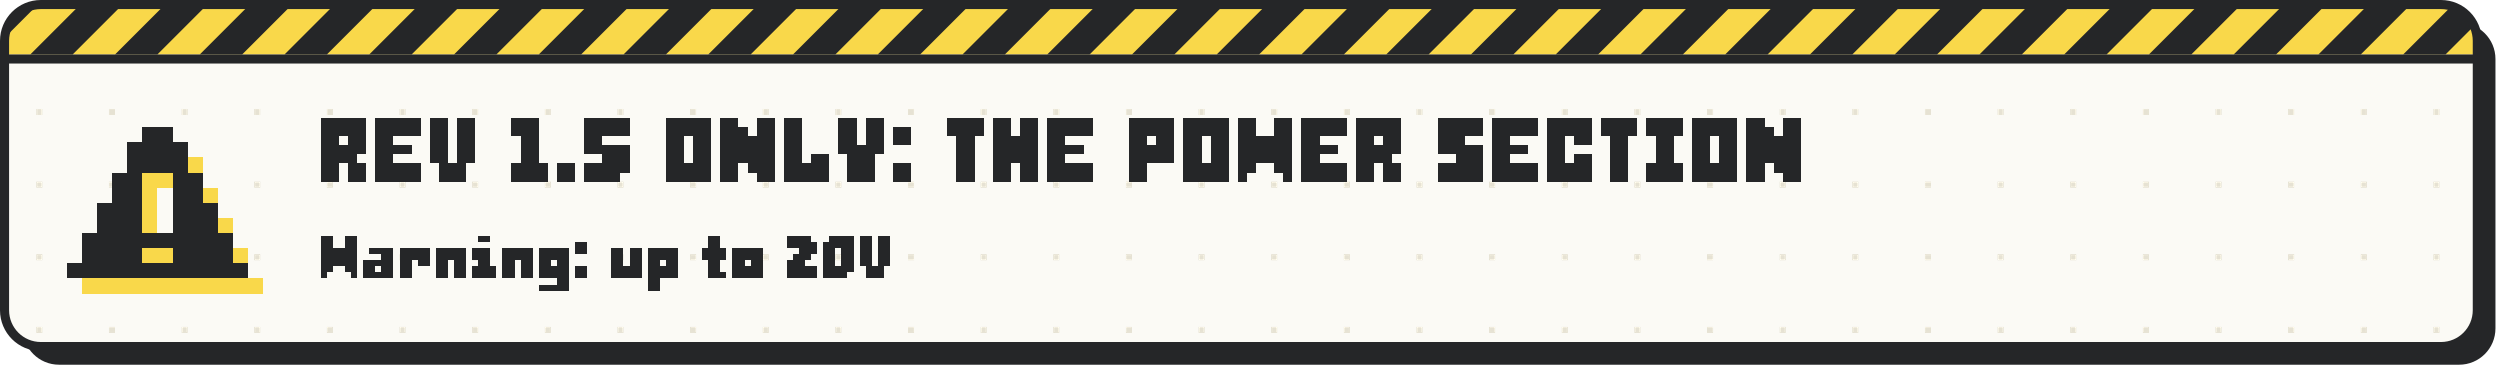
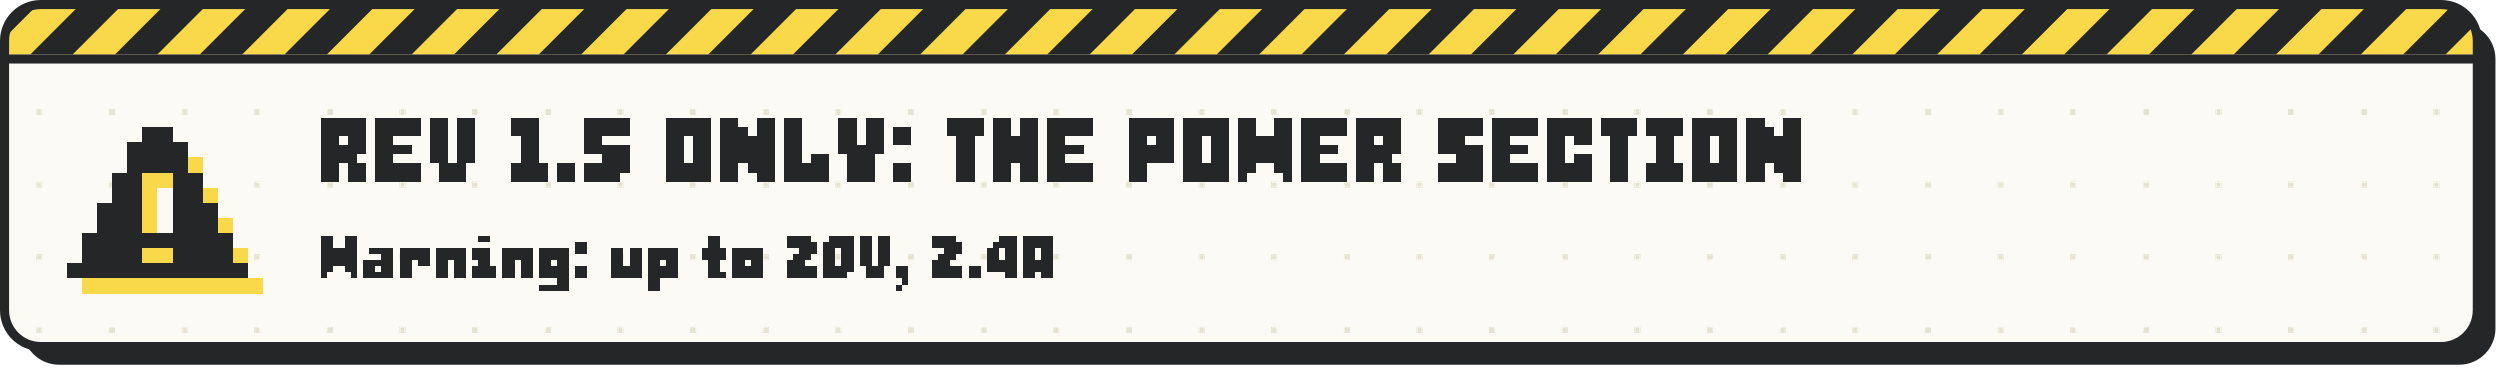
- <svg xmlns="http://www.w3.org/2000/svg" width="826" height="122" viewBox="0 0 826 122" role="img" aria-label="REV 1.5 ONLY: THE POWER SECTION. Warning: up to 20V">
+ <svg xmlns="http://www.w3.org/2000/svg" width="826" height="122" viewBox="0 0 826 122" role="img" aria-label="REV 1.5 ONLY: THE POWER SECTION. Warning: up to 20V, 2.4A">
  <defs>
    <pattern id="d" width="24" height="24" patternUnits="userSpaceOnUse">
      <rect x="12" y="12" width="2" height="2" fill="#E6E2D3" />
    </pattern>
    <clipPath id="c">
      <rect x="1.5" y="1.5" width="817" height="113" rx="12" />
    </clipPath>
  </defs>
  <rect x="7.5" y="7.5" width="817" height="113" rx="12" fill="#252628" />
  <g clip-path="url(#c)">
    <rect width="820" height="116" fill="#FBFAF5" />
    <rect width="820" height="116" fill="url(#d)" />
    <rect width="820" height="18" fill="#F9D84A" />
    <path d="M-18 18L0 0h14L-4 18z" fill="#252628" />
    <path d="M10 18L28 0h14L24 18z" fill="#252628" />
    <path d="M38 18L56 0h14L52 18z" fill="#252628" />
    <path d="M66 18L84 0h14L80 18z" fill="#252628" />
    <path d="M94 18L112 0h14L108 18z" fill="#252628" />
    <path d="M122 18L140 0h14L136 18z" fill="#252628" />
    <path d="M150 18L168 0h14L164 18z" fill="#252628" />
    <path d="M178 18L196 0h14L192 18z" fill="#252628" />
    <path d="M206 18L224 0h14L220 18z" fill="#252628" />
    <path d="M234 18L252 0h14L248 18z" fill="#252628" />
    <path d="M262 18L280 0h14L276 18z" fill="#252628" />
    <path d="M290 18L308 0h14L304 18z" fill="#252628" />
    <path d="M318 18L336 0h14L332 18z" fill="#252628" />
    <path d="M346 18L364 0h14L360 18z" fill="#252628" />
    <path d="M374 18L392 0h14L388 18z" fill="#252628" />
    <path d="M402 18L420 0h14L416 18z" fill="#252628" />
    <path d="M430 18L448 0h14L444 18z" fill="#252628" />
    <path d="M458 18L476 0h14L472 18z" fill="#252628" />
    <path d="M486 18L504 0h14L500 18z" fill="#252628" />
    <path d="M514 18L532 0h14L528 18z" fill="#252628" />
    <path d="M542 18L560 0h14L556 18z" fill="#252628" />
    <path d="M570 18L588 0h14L584 18z" fill="#252628" />
    <path d="M598 18L616 0h14L612 18z" fill="#252628" />
    <path d="M626 18L644 0h14L640 18z" fill="#252628" />
    <path d="M654 18L672 0h14L668 18z" fill="#252628" />
    <path d="M682 18L700 0h14L696 18z" fill="#252628" />
    <path d="M710 18L728 0h14L724 18z" fill="#252628" />
    <path d="M738 18L756 0h14L752 18z" fill="#252628" />
    <path d="M766 18L784 0h14L780 18z" fill="#252628" />
    <path d="M794 18L812 0h14L808 18z" fill="#252628" />
    <path d="M822 18L840 0h14L836 18z" fill="#252628" />
    <rect y="18" width="820" height="3" fill="#252628" />
  </g>
  <rect x="1.5" y="1.5" width="817" height="113" rx="12" fill="none" stroke="#252628" stroke-width="3" />
  <path fill="#F9D84A" shape-rendering="crispEdges" d="M52 47h10v5h-10zM47 52h20v5h-20zM47 57h20v5h-20zM42 62h10v5h-10zM62 62h10v5h-10zM42 67h10v5h-10zM62 67h10v5h-10zM37 72h15v5h-15zM62 72h15v5h-15zM37 77h15v5h-15zM62 77h15v5h-15zM32 82h50v5h-50zM32 87h20v5h-20zM62 87h20v5h-20zM27 92h60v5h-60z" />
-   <path fill="#252628" shape-rendering="crispEdges" d="M47 42h10v5h-10zM42 47h20v5h-20zM42 52h20v5h-20zM37 57h10v5h-10zM57 57h10v5h-10zM37 62h10v5h-10zM57 62h10v5h-10zM32 67h15v5h-15zM57 67h15v5h-15zM32 72h15v5h-15zM57 72h15v5h-15zM27 77h50v5h-50zM27 82h20v5h-20zM57 82h20v5h-20zM22 87h60v5h-60zM106 39h15v3h-15zM124 39h15v3h-15zM142 39h6v3h-6zM151 39h6v3h-6zM169 39h9v3h-9zM193 39h15v3h-15zM220 39h15v3h-15zM238 39h6v3h-6zM250 39h6v3h-6zM259 39h6v3h-6zM277 39h6v3h-6zM286 39h6v3h-6zM313 39h12v3h-12zM328 39h6v3h-6zM337 39h6v3h-6zM346 39h15v3h-15zM373 39h15v3h-15zM391 39h15v3h-15zM409 39h6v3h-6zM421 39h6v3h-6zM430 39h15v3h-15zM448 39h15v3h-15zM475 39h15v3h-15zM493 39h15v3h-15zM511 39h15v3h-15zM529 39h12v3h-12zM544 39h12v3h-12zM559 39h15v3h-15zM577 39h6v3h-6zM589 39h6v3h-6zM106 42h15v3h-15zM124 42h15v3h-15zM142 42h6v3h-6zM151 42h6v3h-6zM169 42h9v3h-9zM193 42h15v3h-15zM220 42h15v3h-15zM238 42h9v3h-9zM250 42h6v3h-6zM259 42h6v3h-6zM277 42h6v3h-6zM286 42h6v3h-6zM295 42h6v3h-6zM313 42h12v3h-12zM328 42h6v3h-6zM337 42h6v3h-6zM346 42h15v3h-15zM373 42h15v3h-15zM391 42h15v3h-15zM409 42h6v3h-6zM421 42h6v3h-6zM430 42h15v3h-15zM448 42h15v3h-15zM475 42h15v3h-15zM493 42h15v3h-15zM511 42h15v3h-15zM529 42h12v3h-12zM544 42h12v3h-12zM559 42h15v3h-15zM577 42h9v3h-9zM589 42h6v3h-6zM106 45h6v3h-6zM115 45h6v3h-6zM124 45h6v3h-6zM142 45h6v3h-6zM151 45h6v3h-6zM172 45h6v3h-6zM193 45h6v3h-6zM220 45h6v3h-6zM229 45h6v3h-6zM238 45h18v3h-18zM259 45h6v3h-6zM277 45h6v3h-6zM286 45h6v3h-6zM295 45h6v3h-6zM316 45h6v3h-6zM328 45h15v3h-15zM346 45h6v3h-6zM373 45h6v3h-6zM382 45h6v3h-6zM391 45h6v3h-6zM400 45h6v3h-6zM409 45h18v3h-18zM430 45h6v3h-6zM448 45h6v3h-6zM457 45h6v3h-6zM475 45h9v3h-9zM493 45h6v3h-6zM511 45h6v3h-6zM520 45h6v3h-6zM532 45h6v3h-6zM547 45h6v3h-6zM559 45h6v3h-6zM568 45h6v3h-6zM577 45h18v3h-18zM106 48h15v3h-15zM124 48h12v3h-12zM142 48h6v3h-6zM151 48h6v3h-6zM172 48h6v3h-6zM193 48h15v3h-15zM220 48h6v3h-6zM229 48h6v3h-6zM238 48h18v3h-18zM259 48h6v3h-6zM277 48h15v3h-15zM316 48h6v3h-6zM328 48h15v3h-15zM346 48h12v3h-12zM373 48h15v3h-15zM391 48h6v3h-6zM400 48h6v3h-6zM409 48h18v3h-18zM430 48h12v3h-12zM448 48h15v3h-15zM475 48h15v3h-15zM493 48h12v3h-12zM511 48h6v3h-6zM532 48h6v3h-6zM547 48h6v3h-6zM559 48h6v3h-6zM568 48h6v3h-6zM577 48h18v3h-18zM106 51h12v3h-12zM124 51h6v3h-6zM142 51h6v3h-6zM151 51h6v3h-6zM172 51h6v3h-6zM199 51h9v3h-9zM220 51h6v3h-6zM229 51h6v3h-6zM238 51h18v3h-18zM259 51h6v3h-6zM268 51h6v3h-6zM280 51h9v3h-9zM316 51h6v3h-6zM328 51h15v3h-15zM346 51h6v3h-6zM373 51h15v3h-15zM391 51h6v3h-6zM400 51h6v3h-6zM409 51h18v3h-18zM430 51h6v3h-6zM448 51h12v3h-12zM481 51h9v3h-9zM493 51h6v3h-6zM511 51h6v3h-6zM520 51h6v3h-6zM532 51h6v3h-6zM547 51h6v3h-6zM559 51h6v3h-6zM568 51h6v3h-6zM577 51h18v3h-18zM106 54h6v3h-6zM115 54h6v3h-6zM124 54h15v3h-15zM145 54h9v3h-9zM169 54h12v3h-12zM184 54h6v3h-6zM193 54h15v3h-15zM220 54h15v3h-15zM238 54h6v3h-6zM247 54h9v3h-9zM259 54h15v3h-15zM280 54h9v3h-9zM295 54h6v3h-6zM316 54h6v3h-6zM328 54h6v3h-6zM337 54h6v3h-6zM346 54h15v3h-15zM373 54h6v3h-6zM391 54h15v3h-15zM409 54h6v3h-6zM421 54h6v3h-6zM430 54h15v3h-15zM448 54h6v3h-6zM457 54h6v3h-6zM475 54h15v3h-15zM493 54h15v3h-15zM511 54h15v3h-15zM532 54h6v3h-6zM544 54h12v3h-12zM559 54h15v3h-15zM577 54h6v3h-6zM586 54h9v3h-9zM106 57h6v3h-6zM115 57h6v3h-6zM124 57h15v3h-15zM145 57h9v3h-9zM169 57h12v3h-12zM184 57h6v3h-6zM193 57h12v3h-12zM220 57h15v3h-15zM238 57h6v3h-6zM250 57h6v3h-6zM259 57h15v3h-15zM280 57h9v3h-9zM295 57h6v3h-6zM316 57h6v3h-6zM328 57h6v3h-6zM337 57h6v3h-6zM346 57h15v3h-15zM373 57h6v3h-6zM391 57h15v3h-15zM409 57h3v3h-3zM424 57h3v3h-3zM430 57h15v3h-15zM448 57h6v3h-6zM457 57h6v3h-6zM475 57h15v3h-15zM493 57h15v3h-15zM511 57h15v3h-15zM532 57h6v3h-6zM544 57h12v3h-12zM559 57h15v3h-15zM577 57h6v3h-6zM589 57h6v3h-6zM106 78h4v2h-4zM114 78h4v2h-4zM158 78h4v2h-4zM234 78h4v2h-4zM260 78h8v2h-8zM274 78h8v2h-8zM284 78h4v2h-4zM290 78h4v2h-4zM106 80h4v2h-4zM114 80h4v2h-4zM190 80h4v2h-4zM234 80h4v2h-4zM260 80h10v2h-10zM272 80h10v2h-10zM284 80h4v2h-4zM290 80h4v2h-4zM106 82h12v2h-12zM122 82h8v2h-8zM132 82h10v2h-10zM144 82h10v2h-10zM156 82h6v2h-6zM166 82h10v2h-10zM178 82h10v2h-10zM190 82h4v2h-4zM202 82h4v2h-4zM208 82h4v2h-4zM214 82h10v2h-10zM232 82h8v2h-8zM242 82h10v2h-10zM264 82h6v2h-6zM272 82h4v2h-4zM278 82h4v2h-4zM284 82h4v2h-4zM290 82h4v2h-4zM106 84h12v2h-12zM126 84h4v2h-4zM132 84h10v2h-10zM144 84h10v2h-10zM156 84h6v2h-6zM166 84h10v2h-10zM178 84h10v2h-10zM202 84h4v2h-4zM208 84h4v2h-4zM214 84h10v2h-10zM232 84h8v2h-8zM242 84h10v2h-10zM262 84h6v2h-6zM272 84h4v2h-4zM278 84h4v2h-4zM284 84h4v2h-4zM290 84h4v2h-4zM106 86h12v2h-12zM120 86h10v2h-10zM132 86h4v2h-4zM138 86h4v2h-4zM144 86h4v2h-4zM150 86h4v2h-4zM158 86h4v2h-4zM166 86h4v2h-4zM172 86h4v2h-4zM178 86h4v2h-4zM184 86h4v2h-4zM202 86h4v2h-4zM208 86h4v2h-4zM214 86h4v2h-4zM220 86h4v2h-4zM234 86h4v2h-4zM242 86h4v2h-4zM248 86h4v2h-4zM260 86h6v2h-6zM272 86h4v2h-4zM278 86h4v2h-4zM284 86h4v2h-4zM290 86h4v2h-4zM106 88h4v2h-4zM114 88h4v2h-4zM120 88h4v2h-4zM126 88h4v2h-4zM132 88h4v2h-4zM144 88h4v2h-4zM150 88h4v2h-4zM156 88h8v2h-8zM166 88h4v2h-4zM172 88h4v2h-4zM178 88h10v2h-10zM190 88h4v2h-4zM202 88h10v2h-10zM214 88h10v2h-10zM234 88h4v2h-4zM242 88h10v2h-10zM260 88h10v2h-10zM272 88h10v2h-10zM286 88h6v2h-6zM106 90h2v2h-2zM116 90h2v2h-2zM120 90h10v2h-10zM132 90h4v2h-4zM144 90h4v2h-4zM150 90h4v2h-4zM156 90h8v2h-8zM166 90h4v2h-4zM172 90h4v2h-4zM178 90h10v2h-10zM190 90h4v2h-4zM202 90h10v2h-10zM214 90h10v2h-10zM234 90h6v2h-6zM242 90h10v2h-10zM260 90h10v2h-10zM272 90h8v2h-8zM286 90h6v2h-6zM184 92h4v2h-4zM214 92h4v2h-4zM178 94h10v2h-10zM214 94h4v2h-4z" />
+   <path fill="#252628" shape-rendering="crispEdges" d="M47 42h10v5h-10zM42 47h20v5h-20zM42 52h20v5h-20zM37 57h10v5h-10zM57 57h10v5h-10zM37 62h10v5h-10zM57 62h10v5h-10zM32 67h15v5h-15zM57 67h15v5h-15zM32 72h15v5h-15zM57 72h15v5h-15zM27 77h50v5h-50zM27 82h20v5h-20zM57 82h20v5h-20zM22 87h60v5h-60zM106 39h15v3h-15zM124 39h15v3h-15zM142 39h6v3h-6zM151 39h6v3h-6zM169 39h9v3h-9zM193 39h15v3h-15zM220 39h15v3h-15zM238 39h6v3h-6zM250 39h6v3h-6zM259 39h6v3h-6zM277 39h6v3h-6zM286 39h6v3h-6zM313 39h12v3h-12zM328 39h6v3h-6zM337 39h6v3h-6zM346 39h15v3h-15zM373 39h15v3h-15zM391 39h15v3h-15zM409 39h6v3h-6zM421 39h6v3h-6zM430 39h15v3h-15zM448 39h15v3h-15zM475 39h15v3h-15zM493 39h15v3h-15zM511 39h15v3h-15zM529 39h12v3h-12zM544 39h12v3h-12zM559 39h15v3h-15zM577 39h6v3h-6zM589 39h6v3h-6zM106 42h15v3h-15zM124 42h15v3h-15zM142 42h6v3h-6zM151 42h6v3h-6zM169 42h9v3h-9zM193 42h15v3h-15zM220 42h15v3h-15zM238 42h9v3h-9zM250 42h6v3h-6zM259 42h6v3h-6zM277 42h6v3h-6zM286 42h6v3h-6zM295 42h6v3h-6zM313 42h12v3h-12zM328 42h6v3h-6zM337 42h6v3h-6zM346 42h15v3h-15zM373 42h15v3h-15zM391 42h15v3h-15zM409 42h6v3h-6zM421 42h6v3h-6zM430 42h15v3h-15zM448 42h15v3h-15zM475 42h15v3h-15zM493 42h15v3h-15zM511 42h15v3h-15zM529 42h12v3h-12zM544 42h12v3h-12zM559 42h15v3h-15zM577 42h9v3h-9zM589 42h6v3h-6zM106 45h6v3h-6zM115 45h6v3h-6zM124 45h6v3h-6zM142 45h6v3h-6zM151 45h6v3h-6zM172 45h6v3h-6zM193 45h6v3h-6zM220 45h6v3h-6zM229 45h6v3h-6zM238 45h18v3h-18zM259 45h6v3h-6zM277 45h6v3h-6zM286 45h6v3h-6zM295 45h6v3h-6zM316 45h6v3h-6zM328 45h15v3h-15zM346 45h6v3h-6zM373 45h6v3h-6zM382 45h6v3h-6zM391 45h6v3h-6zM400 45h6v3h-6zM409 45h18v3h-18zM430 45h6v3h-6zM448 45h6v3h-6zM457 45h6v3h-6zM475 45h9v3h-9zM493 45h6v3h-6zM511 45h6v3h-6zM520 45h6v3h-6zM532 45h6v3h-6zM547 45h6v3h-6zM559 45h6v3h-6zM568 45h6v3h-6zM577 45h18v3h-18zM106 48h15v3h-15zM124 48h12v3h-12zM142 48h6v3h-6zM151 48h6v3h-6zM172 48h6v3h-6zM193 48h15v3h-15zM220 48h6v3h-6zM229 48h6v3h-6zM238 48h18v3h-18zM259 48h6v3h-6zM277 48h15v3h-15zM316 48h6v3h-6zM328 48h15v3h-15zM346 48h12v3h-12zM373 48h15v3h-15zM391 48h6v3h-6zM400 48h6v3h-6zM409 48h18v3h-18zM430 48h12v3h-12zM448 48h15v3h-15zM475 48h15v3h-15zM493 48h12v3h-12zM511 48h6v3h-6zM532 48h6v3h-6zM547 48h6v3h-6zM559 48h6v3h-6zM568 48h6v3h-6zM577 48h18v3h-18zM106 51h12v3h-12zM124 51h6v3h-6zM142 51h6v3h-6zM151 51h6v3h-6zM172 51h6v3h-6zM199 51h9v3h-9zM220 51h6v3h-6zM229 51h6v3h-6zM238 51h18v3h-18zM259 51h6v3h-6zM268 51h6v3h-6zM280 51h9v3h-9zM316 51h6v3h-6zM328 51h15v3h-15zM346 51h6v3h-6zM373 51h15v3h-15zM391 51h6v3h-6zM400 51h6v3h-6zM409 51h18v3h-18zM430 51h6v3h-6zM448 51h12v3h-12zM481 51h9v3h-9zM493 51h6v3h-6zM511 51h6v3h-6zM520 51h6v3h-6zM532 51h6v3h-6zM547 51h6v3h-6zM559 51h6v3h-6zM568 51h6v3h-6zM577 51h18v3h-18zM106 54h6v3h-6zM115 54h6v3h-6zM124 54h15v3h-15zM145 54h9v3h-9zM169 54h12v3h-12zM184 54h6v3h-6zM193 54h15v3h-15zM220 54h15v3h-15zM238 54h6v3h-6zM247 54h9v3h-9zM259 54h15v3h-15zM280 54h9v3h-9zM295 54h6v3h-6zM316 54h6v3h-6zM328 54h6v3h-6zM337 54h6v3h-6zM346 54h15v3h-15zM373 54h6v3h-6zM391 54h15v3h-15zM409 54h6v3h-6zM421 54h6v3h-6zM430 54h15v3h-15zM448 54h6v3h-6zM457 54h6v3h-6zM475 54h15v3h-15zM493 54h15v3h-15zM511 54h15v3h-15zM532 54h6v3h-6zM544 54h12v3h-12zM559 54h15v3h-15zM577 54h6v3h-6zM586 54h9v3h-9zM106 57h6v3h-6zM115 57h6v3h-6zM124 57h15v3h-15zM145 57h9v3h-9zM169 57h12v3h-12zM184 57h6v3h-6zM193 57h12v3h-12zM220 57h15v3h-15zM238 57h6v3h-6zM250 57h6v3h-6zM259 57h15v3h-15zM280 57h9v3h-9zM295 57h6v3h-6zM316 57h6v3h-6zM328 57h6v3h-6zM337 57h6v3h-6zM346 57h15v3h-15zM373 57h6v3h-6zM391 57h15v3h-15zM409 57h3v3h-3zM424 57h3v3h-3zM430 57h15v3h-15zM448 57h6v3h-6zM457 57h6v3h-6zM475 57h15v3h-15zM493 57h15v3h-15zM511 57h15v3h-15zM532 57h6v3h-6zM544 57h12v3h-12zM559 57h15v3h-15zM577 57h6v3h-6zM589 57h6v3h-6zM106 78h4v2h-4zM114 78h4v2h-4zM158 78h4v2h-4zM234 78h4v2h-4zM260 78h8v2h-8zM274 78h8v2h-8zM284 78h4v2h-4zM290 78h4v2h-4zM308 78h8v2h-8zM330 78h6v2h-6zM338 78h10v2h-10zM106 80h4v2h-4zM114 80h4v2h-4zM190 80h4v2h-4zM234 80h4v2h-4zM260 80h10v2h-10zM272 80h10v2h-10zM284 80h4v2h-4zM290 80h4v2h-4zM308 80h10v2h-10zM328 80h8v2h-8zM338 80h10v2h-10zM106 82h12v2h-12zM122 82h8v2h-8zM132 82h10v2h-10zM144 82h10v2h-10zM156 82h6v2h-6zM166 82h10v2h-10zM178 82h10v2h-10zM190 82h4v2h-4zM202 82h4v2h-4zM208 82h4v2h-4zM214 82h10v2h-10zM232 82h8v2h-8zM242 82h10v2h-10zM264 82h6v2h-6zM272 82h4v2h-4zM278 82h4v2h-4zM284 82h4v2h-4zM290 82h4v2h-4zM312 82h6v2h-6zM326 82h4v2h-4zM332 82h4v2h-4zM338 82h4v2h-4zM344 82h4v2h-4zM106 84h12v2h-12zM126 84h4v2h-4zM132 84h10v2h-10zM144 84h10v2h-10zM156 84h6v2h-6zM166 84h10v2h-10zM178 84h10v2h-10zM202 84h4v2h-4zM208 84h4v2h-4zM214 84h10v2h-10zM232 84h8v2h-8zM242 84h10v2h-10zM262 84h6v2h-6zM272 84h4v2h-4zM278 84h4v2h-4zM284 84h4v2h-4zM290 84h4v2h-4zM310 84h6v2h-6zM326 84h4v2h-4zM332 84h4v2h-4zM338 84h4v2h-4zM344 84h4v2h-4zM106 86h12v2h-12zM120 86h10v2h-10zM132 86h4v2h-4zM138 86h4v2h-4zM144 86h4v2h-4zM150 86h4v2h-4zM158 86h4v2h-4zM166 86h4v2h-4zM172 86h4v2h-4zM178 86h4v2h-4zM184 86h4v2h-4zM202 86h4v2h-4zM208 86h4v2h-4zM214 86h4v2h-4zM220 86h4v2h-4zM234 86h4v2h-4zM242 86h4v2h-4zM248 86h4v2h-4zM260 86h6v2h-6zM272 86h4v2h-4zM278 86h4v2h-4zM284 86h4v2h-4zM290 86h4v2h-4zM308 86h6v2h-6zM326 86h10v2h-10zM338 86h10v2h-10zM106 88h4v2h-4zM114 88h4v2h-4zM120 88h4v2h-4zM126 88h4v2h-4zM132 88h4v2h-4zM144 88h4v2h-4zM150 88h4v2h-4zM156 88h8v2h-8zM166 88h4v2h-4zM172 88h4v2h-4zM178 88h10v2h-10zM190 88h4v2h-4zM202 88h10v2h-10zM214 88h10v2h-10zM234 88h4v2h-4zM242 88h10v2h-10zM260 88h10v2h-10zM272 88h10v2h-10zM286 88h6v2h-6zM296 88h4v2h-4zM308 88h10v2h-10zM320 88h4v2h-4zM326 88h10v2h-10zM338 88h10v2h-10zM106 90h2v2h-2zM116 90h2v2h-2zM120 90h10v2h-10zM132 90h4v2h-4zM144 90h4v2h-4zM150 90h4v2h-4zM156 90h8v2h-8zM166 90h4v2h-4zM172 90h4v2h-4zM178 90h10v2h-10zM190 90h4v2h-4zM202 90h10v2h-10zM214 90h10v2h-10zM234 90h6v2h-6zM242 90h10v2h-10zM260 90h10v2h-10zM272 90h8v2h-8zM286 90h6v2h-6zM296 90h4v2h-4zM308 90h10v2h-10zM320 90h4v2h-4zM332 90h4v2h-4zM338 90h4v2h-4zM344 90h4v2h-4zM184 92h4v2h-4zM214 92h4v2h-4zM298 92h2v2h-2zM178 94h10v2h-10zM214 94h4v2h-4zM296 94h2v2h-2z" />
</svg>
